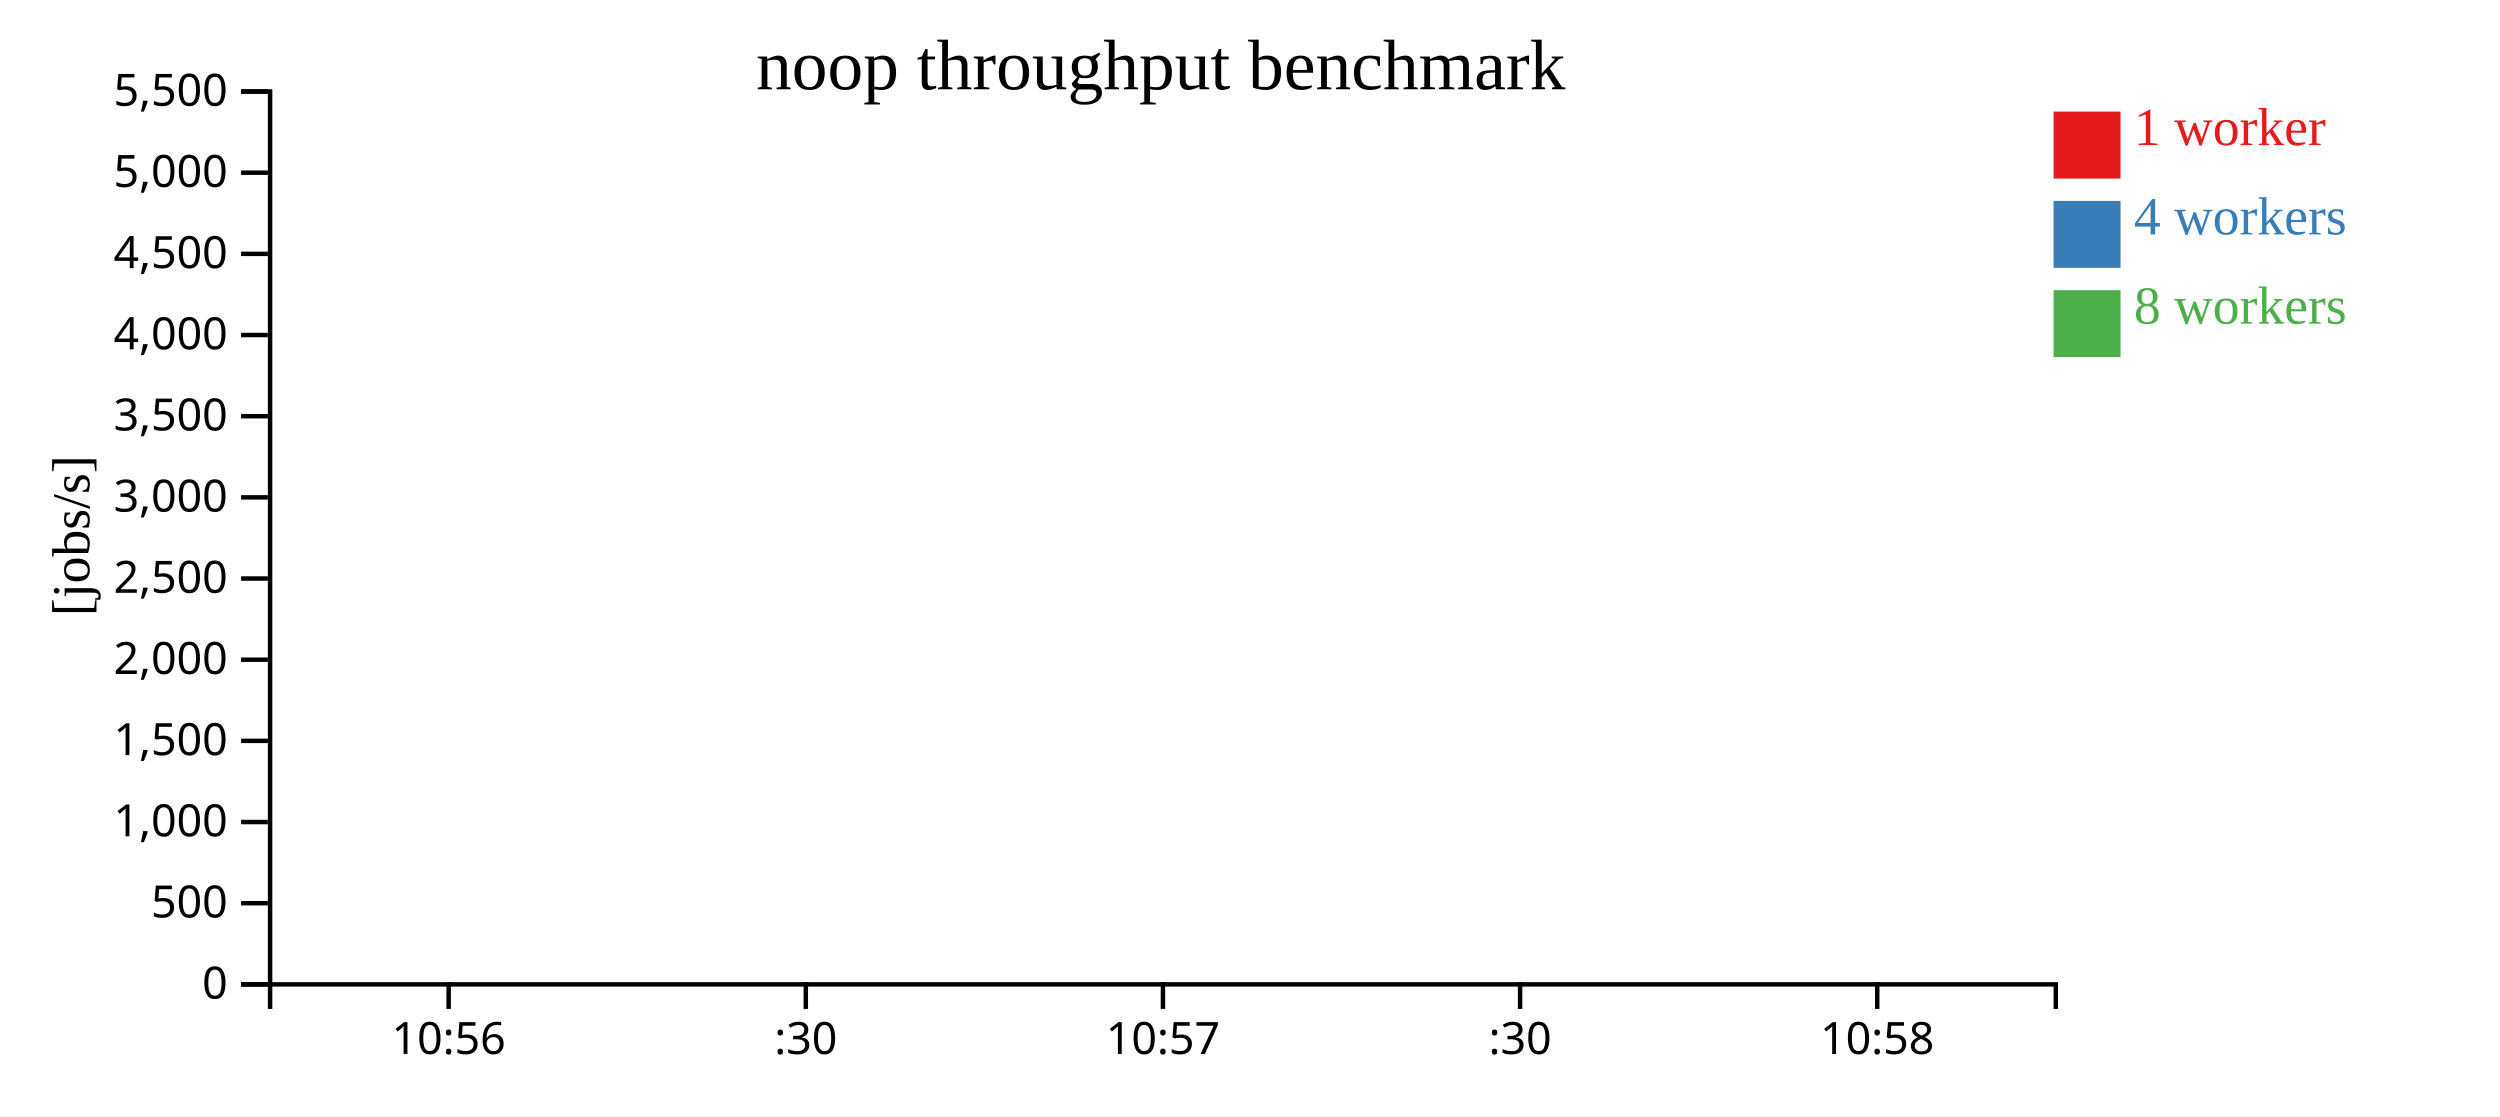
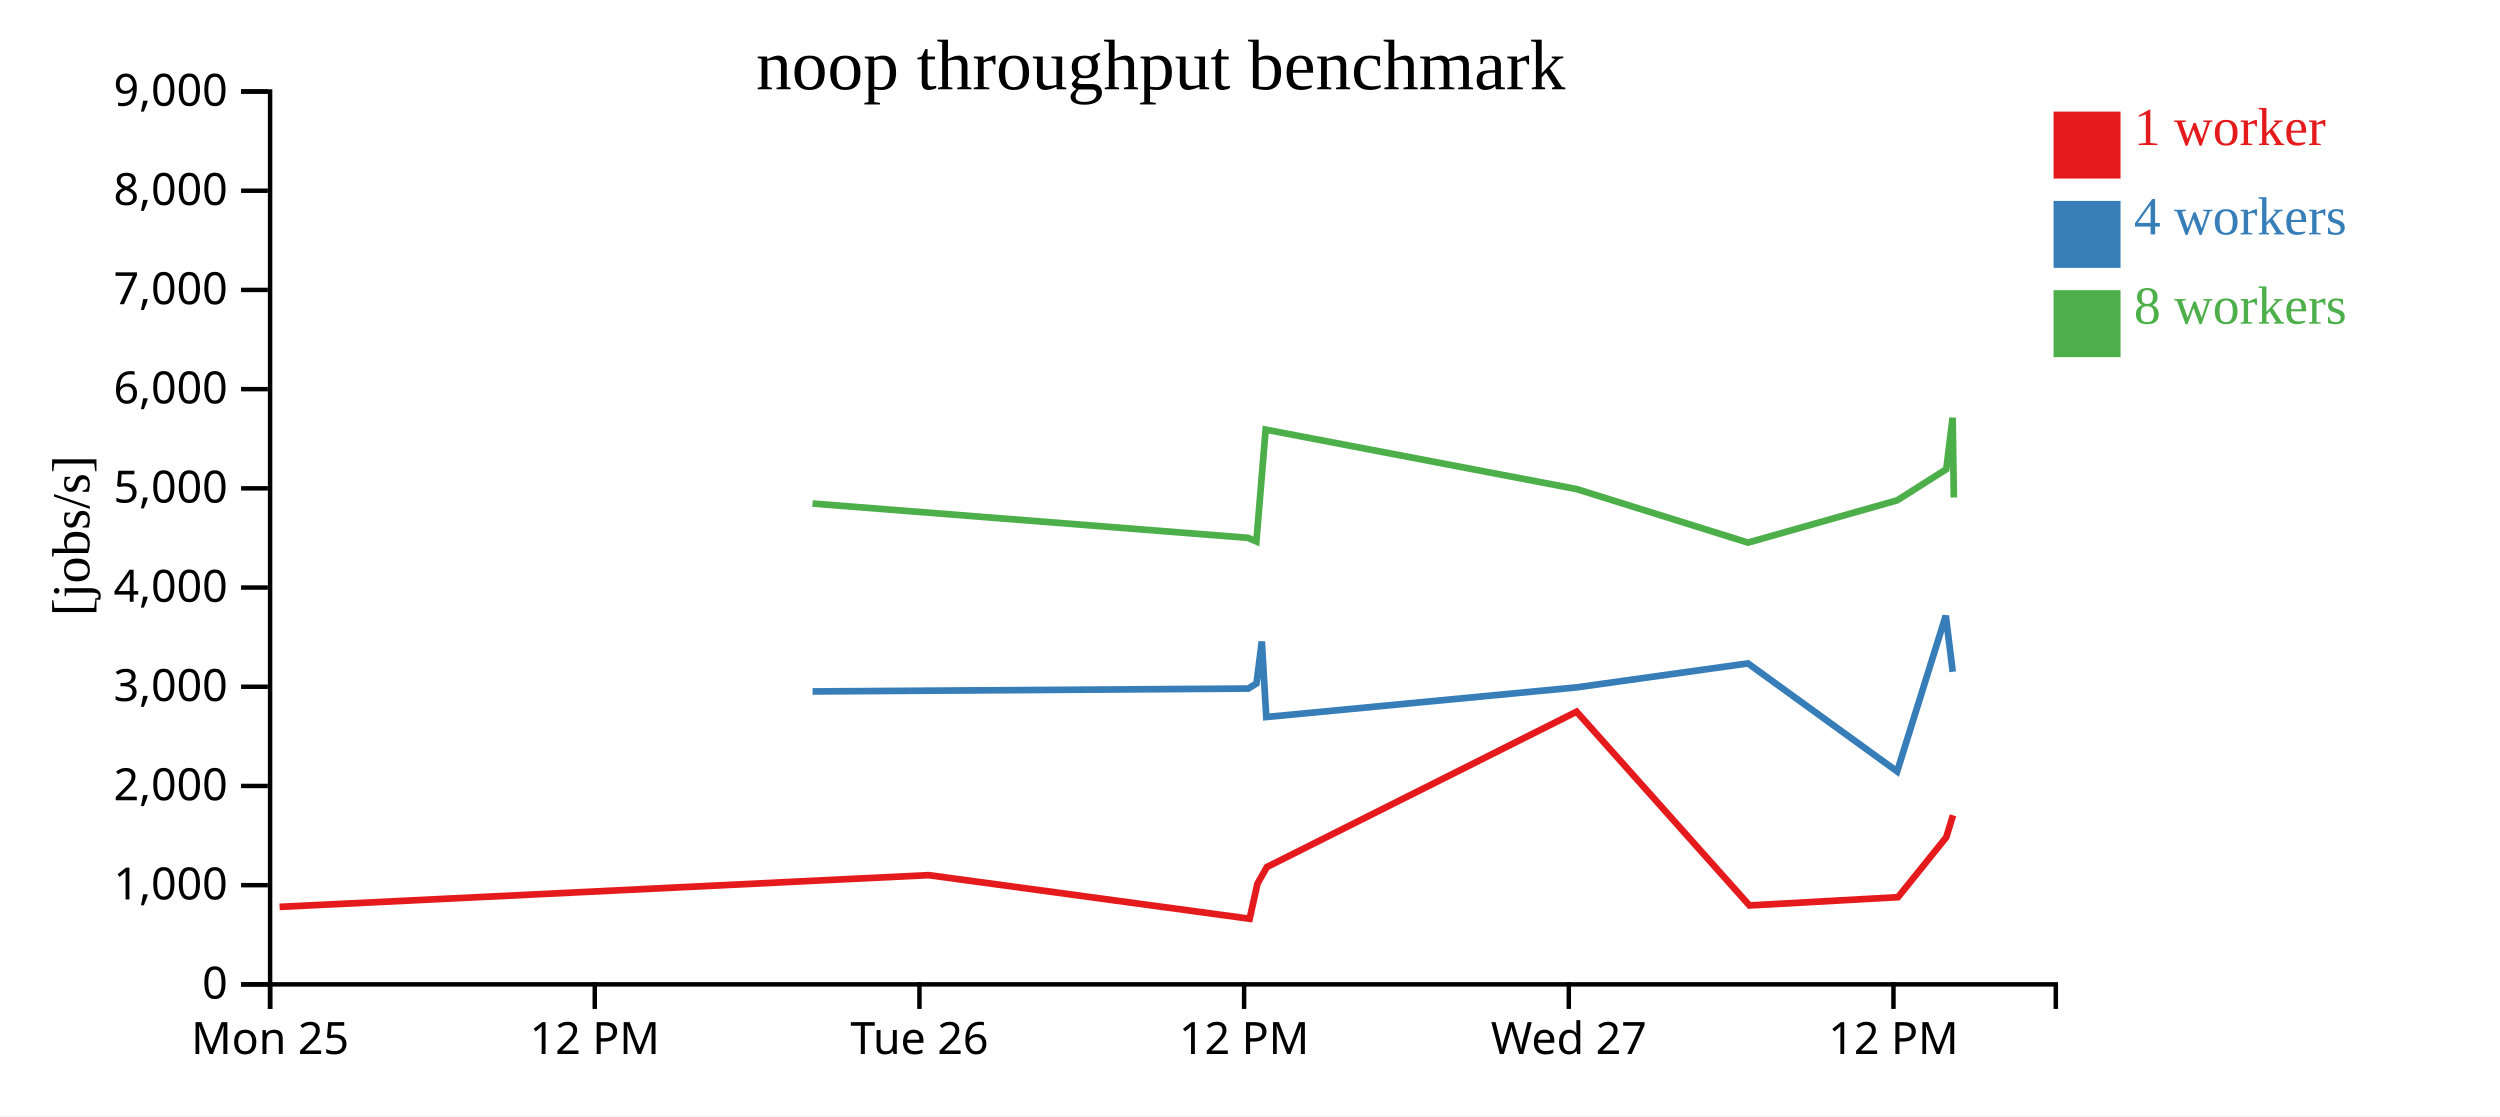
<svg xmlns="http://www.w3.org/2000/svg" width="560" height="250">
  <rect width="100%" height="100%" fill="white" />
  <g transform="translate(60,20)">
    <g transform="translate(0,200)" fill="none" font-size="10" font-family="sans-serif" text-anchor="middle">
      <path class="domain" stroke="currentColor" d="M0.5,6V0.5H400.5V6" />
-       <g class="tick" opacity="1" transform="translate(40.5,0)">
+       <g class="tick" opacity="1" transform="translate(0.5,0)">
        <line stroke="currentColor" y2="6" />
-         <text fill="currentColor" y="9" dy="0.71em">10:56</text>
+         <text fill="currentColor" y="9" dy="0.71em">Mon 25</text>
      </g>
-       <g class="tick" opacity="1" transform="translate(120.5,0)">
+       <g class="tick" opacity="1" transform="translate(73.22727,0)">
        <line stroke="currentColor" y2="6" />
-         <text fill="currentColor" y="9" dy="0.71em">:30</text>
+         <text fill="currentColor" y="9" dy="0.71em">12 PM</text>
      </g>
-       <g class="tick" opacity="1" transform="translate(200.5,0)">
+       <g class="tick" opacity="1" transform="translate(145.9545,0)">
        <line stroke="currentColor" y2="6" />
-         <text fill="currentColor" y="9" dy="0.71em">10:57</text>
+         <text fill="currentColor" y="9" dy="0.71em">Tue 26</text>
      </g>
-       <g class="tick" opacity="1" transform="translate(280.5,0)">
+       <g class="tick" opacity="1" transform="translate(218.6818,0)">
        <line stroke="currentColor" y2="6" />
-         <text fill="currentColor" y="9" dy="0.71em">:30</text>
+         <text fill="currentColor" y="9" dy="0.71em">12 PM</text>
      </g>
-       <g class="tick" opacity="1" transform="translate(360.5,0)">
+       <g class="tick" opacity="1" transform="translate(291.4091,0)">
        <line stroke="currentColor" y2="6" />
-         <text fill="currentColor" y="9" dy="0.71em">10:58</text>
+         <text fill="currentColor" y="9" dy="0.71em">Wed 27</text>
+       </g>
+       <g class="tick" opacity="1" transform="translate(364.1364,0)">
+         <line stroke="currentColor" y2="6" />
+         <text fill="currentColor" y="9" dy="0.71em">12 PM</text>
      </g>
    </g>
    <g fill="none" font-size="10" font-family="sans-serif" text-anchor="end">
      <path class="domain" stroke="currentColor" d="M-6,200.5H0.5V0.5H-6" />
      <g class="tick" opacity="1" transform="translate(0,200.5)">
        <line stroke="currentColor" x2="-6" />
        <text fill="currentColor" x="-9" dy="0.32em">0</text>
      </g>
-       <g class="tick" opacity="1" transform="translate(0,182.3182)">
-         <line stroke="currentColor" x2="-6" />
-         <text fill="currentColor" x="-9" dy="0.32em">500</text>
-       </g>
-       <g class="tick" opacity="1" transform="translate(0,164.1364)">
+       <g class="tick" opacity="1" transform="translate(0,178.2778)">
        <line stroke="currentColor" x2="-6" />
        <text fill="currentColor" x="-9" dy="0.32em">1,000</text>
      </g>
-       <g class="tick" opacity="1" transform="translate(0,145.9545)">
-         <line stroke="currentColor" x2="-6" />
-         <text fill="currentColor" x="-9" dy="0.32em">1,500</text>
-       </g>
-       <g class="tick" opacity="1" transform="translate(0,127.7727)">
+       <g class="tick" opacity="1" transform="translate(0,156.0556)">
        <line stroke="currentColor" x2="-6" />
        <text fill="currentColor" x="-9" dy="0.32em">2,000</text>
      </g>
-       <g class="tick" opacity="1" transform="translate(0,109.5909)">
-         <line stroke="currentColor" x2="-6" />
-         <text fill="currentColor" x="-9" dy="0.32em">2,500</text>
-       </g>
-       <g class="tick" opacity="1" transform="translate(0,91.40909)">
+       <g class="tick" opacity="1" transform="translate(0,133.8333)">
        <line stroke="currentColor" x2="-6" />
        <text fill="currentColor" x="-9" dy="0.32em">3,000</text>
      </g>
-       <g class="tick" opacity="1" transform="translate(0,73.22727)">
-         <line stroke="currentColor" x2="-6" />
-         <text fill="currentColor" x="-9" dy="0.32em">3,500</text>
-       </g>
-       <g class="tick" opacity="1" transform="translate(0,55.04545)">
+       <g class="tick" opacity="1" transform="translate(0,111.6111)">
        <line stroke="currentColor" x2="-6" />
        <text fill="currentColor" x="-9" dy="0.32em">4,000</text>
      </g>
-       <g class="tick" opacity="1" transform="translate(0,36.86364)">
-         <line stroke="currentColor" x2="-6" />
-         <text fill="currentColor" x="-9" dy="0.32em">4,500</text>
-       </g>
-       <g class="tick" opacity="1" transform="translate(0,18.68182)">
+       <g class="tick" opacity="1" transform="translate(0,89.38889)">
        <line stroke="currentColor" x2="-6" />
        <text fill="currentColor" x="-9" dy="0.32em">5,000</text>
      </g>
+       <g class="tick" opacity="1" transform="translate(0,67.16667)">
+         <line stroke="currentColor" x2="-6" />
+         <text fill="currentColor" x="-9" dy="0.32em">6,000</text>
+       </g>
+       <g class="tick" opacity="1" transform="translate(0,44.94444)">
+         <line stroke="currentColor" x2="-6" />
+         <text fill="currentColor" x="-9" dy="0.32em">7,000</text>
+       </g>
+       <g class="tick" opacity="1" transform="translate(0,22.72222)">
+         <line stroke="currentColor" x2="-6" />
+         <text fill="currentColor" x="-9" dy="0.32em">8,000</text>
+       </g>
      <g class="tick" opacity="1" transform="translate(0,0.5)">
        <line stroke="currentColor" x2="-6" />
-         <text fill="currentColor" x="-9" dy="0.32em">5,500</text>
+         <text fill="currentColor" x="-9" dy="0.32em">9,000</text>
      </g>
    </g>
    <text text-anchor="middle" style="font-size: 12px" transform="rotate(-90)" y="-40" x="-100">[jobs/s]</text>
    <text text-anchor="middle" style="font-size: 16px" y="0" x="200">noop throughput benchmark</text>
-     <path class="line" fill="none" stroke="#e41a1c" stroke-width="1.5" d="M375.88,176.428Z" />
-     <path class="line" fill="none" stroke="#377eb8" stroke-width="1.5" d="M12.576,75.42Z" />
-     <path class="line" fill="none" stroke="#4daf4a" stroke-width="1.5" d="M192.368,152.222Z" />
+     <path class="line" fill="none" stroke="#e41a1c" stroke-width="1.5" d="M2.626,183.14L147.985,176.031L219.919,185.798L221.673,177.941L223.788,174.212L293.158,139.423L331.878,182.822L365.147,180.971L375.961,167.549L377.478,162.623" />
+     <path class="line" fill="none" stroke="#377eb8" stroke-width="1.5" d="M122.019,134.885L219.627,134.239L221.453,133.099L222.648,123.69L223.644,140.611L293.218,133.967L331.538,128.602L364.961,152.803L375.855,117.915L377.415,130.488" />
+     <path class="line" fill="none" stroke="#4daf4a" stroke-width="1.5" d="M121.997,92.796L219.563,100.478L221.428,101.288L223.502,76.238L293.172,89.558L331.542,101.546L364.982,92.067L375.967,85.104L377.386,73.57L377.66,91.44" />
    <rect class="dot" x="400" y="5" width="15" height="15" style="fill: #e41a1c;" />
    <rect class="dot" x="400" y="25" width="15" height="15" style="fill: #377eb8;" />
    <rect class="dot" x="400" y="45" width="15" height="15" style="fill: #4daf4a;" />
    <text class="label" x="418" y="12.5" style="fill: #e41a1c; alignment-baseline: middle;" text-anchor="left">1 worker</text>
    <text class="label" x="418" y="32.5" style="fill: #377eb8; alignment-baseline: middle;" text-anchor="left">4 workers</text>
    <text class="label" x="418" y="52.5" style="fill: #4daf4a; alignment-baseline: middle;" text-anchor="left">8 workers</text>
  </g>
</svg>
